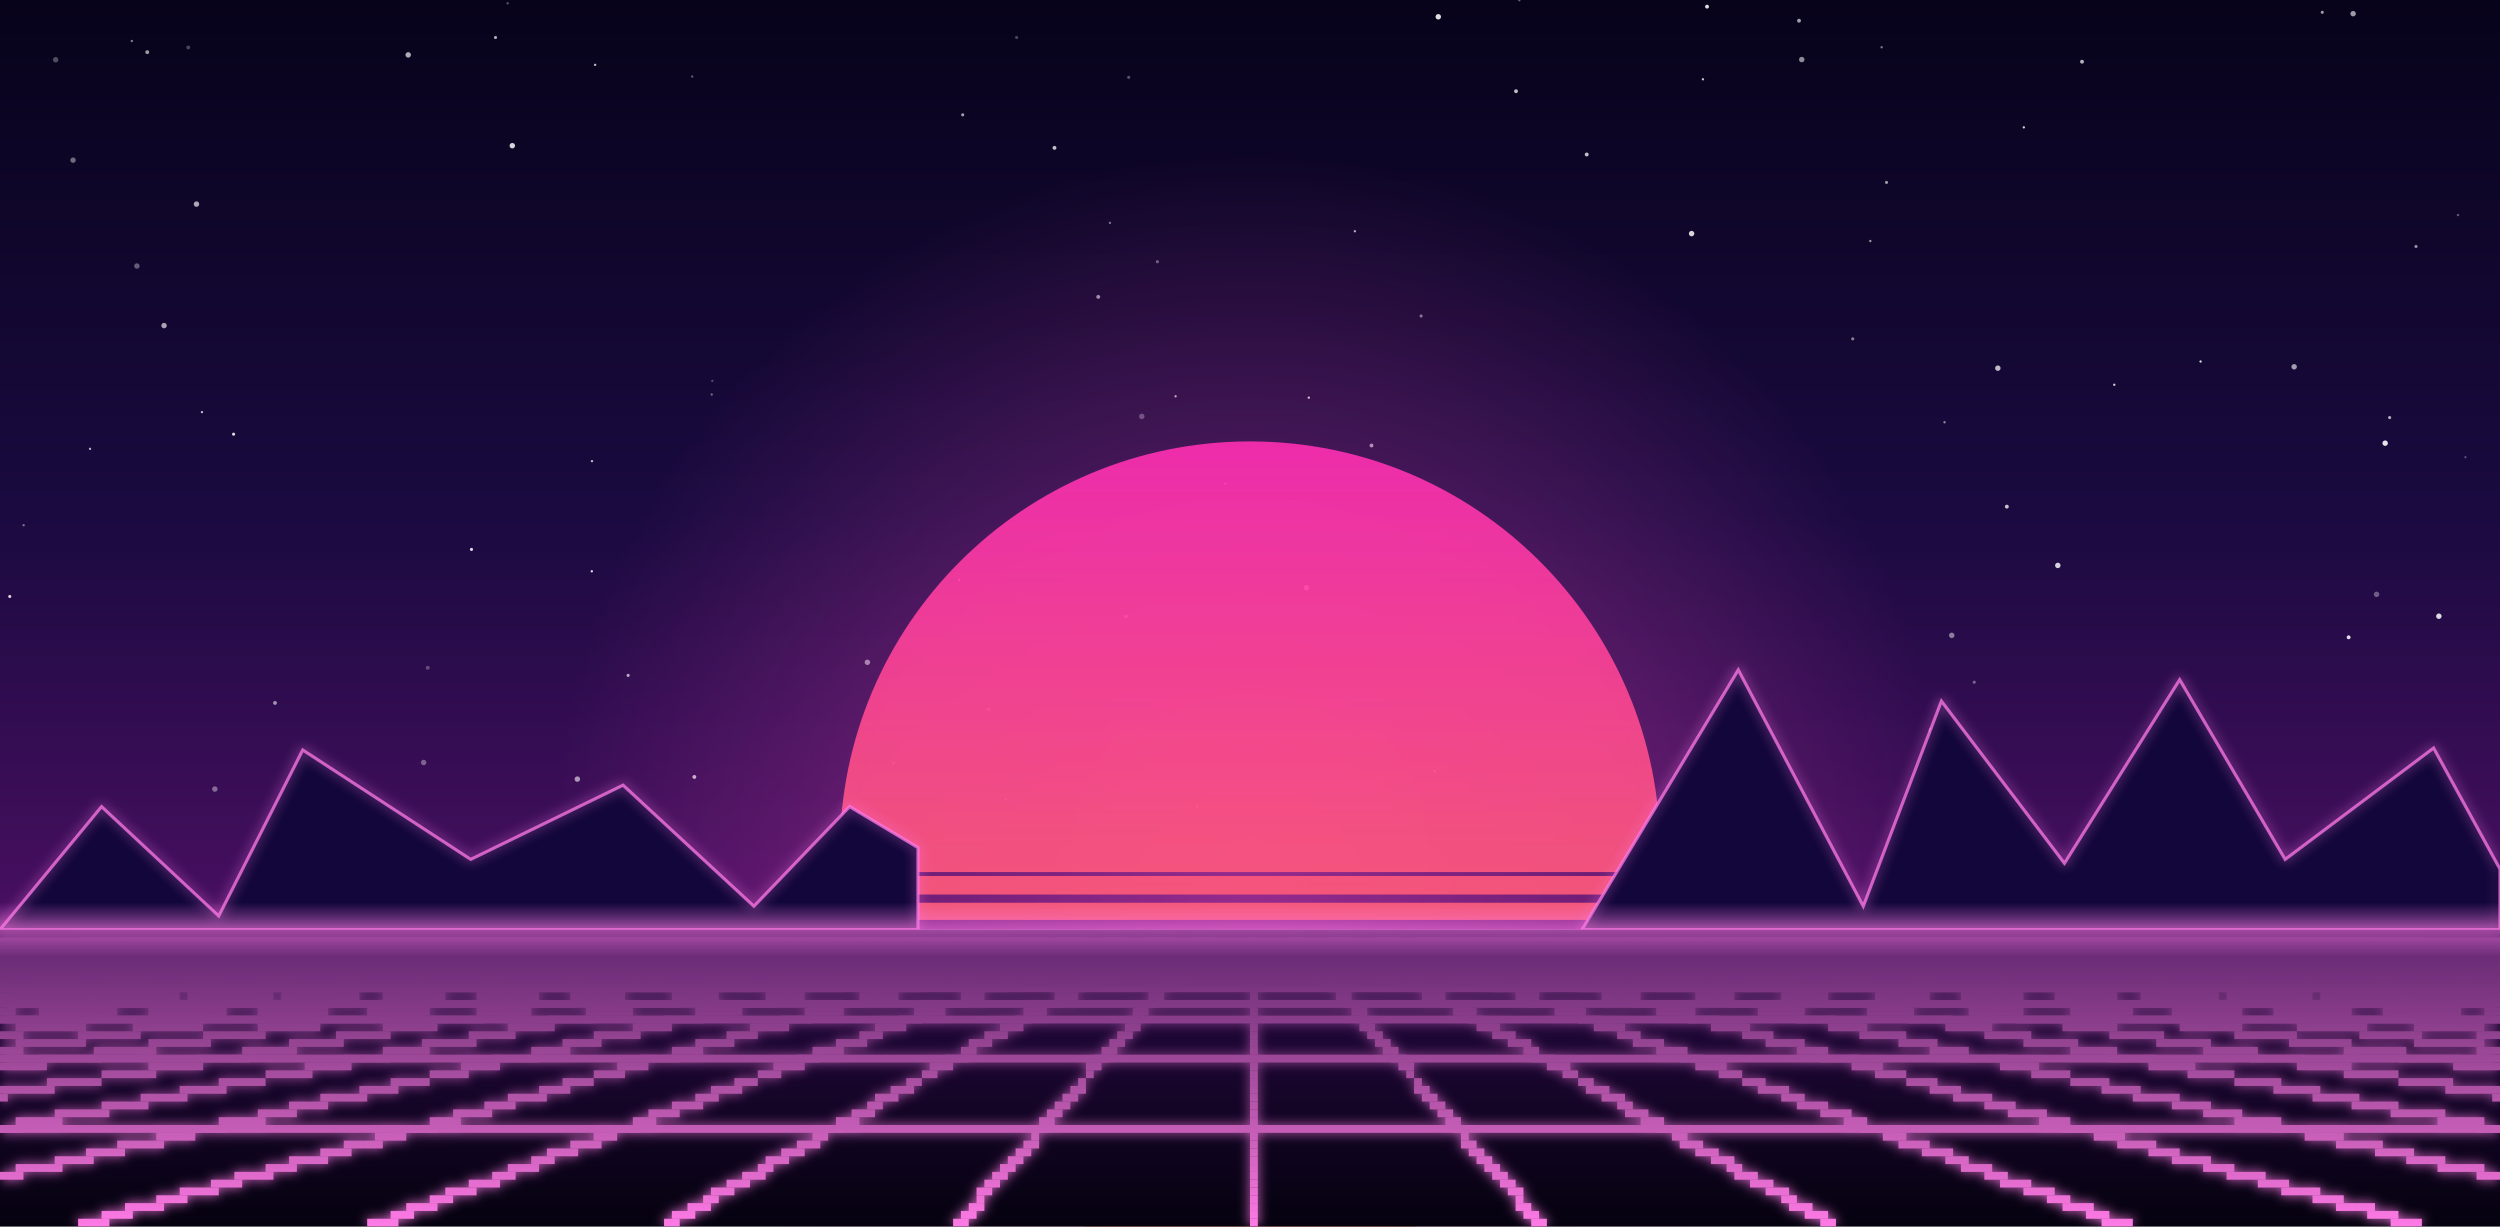
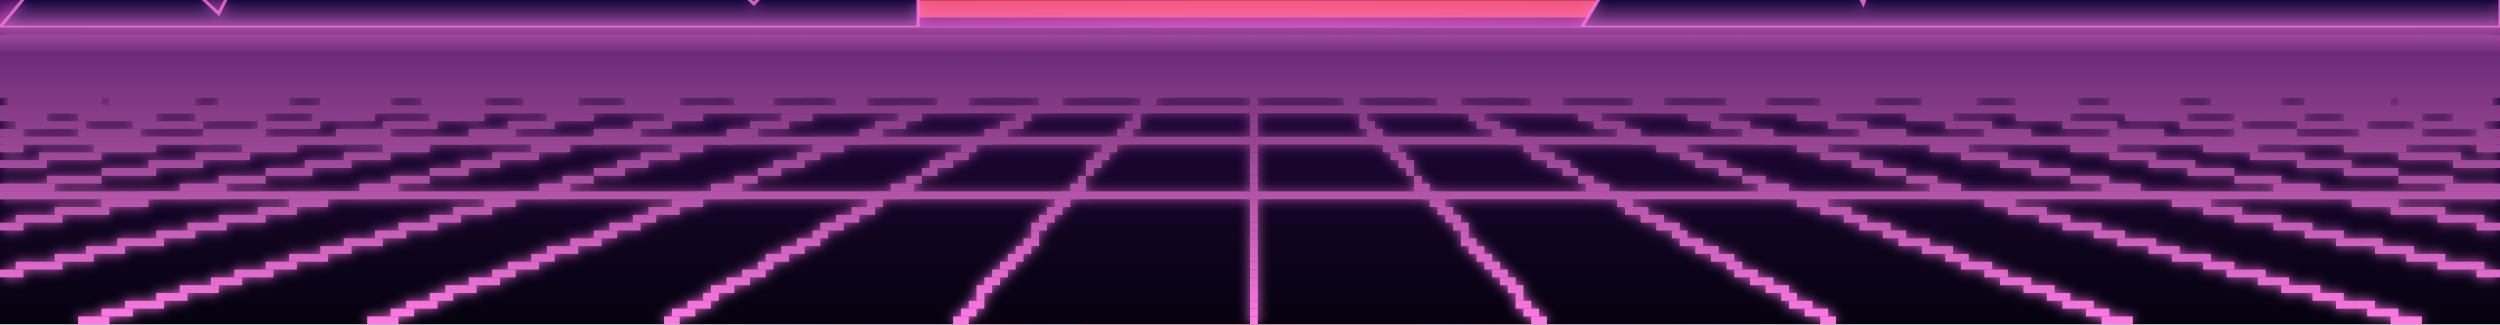
- <svg xmlns="http://www.w3.org/2000/svg" width="1280" height="628" viewBox="0 0 1280 628">
+ <svg xmlns="http://www.w3.org/2000/svg" width="1280" height="166" viewBox="0 462 1280 166">
  <defs>
    <linearGradient id="sky" x1="0" y1="0" x2="0" y2="1">
      <stop offset="0" stop-color="#07031a" />
      <stop offset="0.55" stop-color="#1a0a40" />
      <stop offset="1" stop-color="#4a0f62" />
    </linearGradient>
    <linearGradient id="sun" x1="0" y1="0" x2="0" y2="1">
      <stop offset="0" stop-color="#ff2fb4" />
      <stop offset="0.55" stop-color="#ff5a7a" />
      <stop offset="1" stop-color="#ffa040" />
    </linearGradient>
    <radialGradient id="bloom">
      <stop offset="0" stop-color="#ff4fc8" stop-opacity="0.45" />
      <stop offset="1" stop-color="#ff4fc8" stop-opacity="0" />
    </radialGradient>
    <linearGradient id="floor" x1="0" y1="0" x2="0" y2="1">
      <stop offset="0" stop-color="#2a0848" />
      <stop offset="1" stop-color="#05020f" />
    </linearGradient>
    <linearGradient id="fog" x1="0" y1="0" x2="0" y2="1">
      <stop offset="0" stop-color="#ff7ae6" stop-opacity="0" />
      <stop offset="0.5" stop-color="#ff7ae6" stop-opacity="0.55" />
      <stop offset="1" stop-color="#ff7ae6" stop-opacity="0" />
    </linearGradient>
    <linearGradient id="gridfade" x1="0" y1="0" x2="0" y2="1">
      <stop offset="0" stop-color="#fff" stop-opacity="0.25" />
      <stop offset="1" stop-color="#fff" stop-opacity="1" />
    </linearGradient>
    <mask id="gridmask">
      <rect x="0" y="476" width="1280" height="152" fill="url(#gridfade)" />
    </mask>
    <filter id="glow" x="-20%" y="-20%" width="140%" height="140%">
      <feGaussianBlur stdDeviation="3" result="b" />
      <feMerge>
        <feMergeNode in="b" />
        <feMergeNode in="SourceGraphic" />
      </feMerge>
    </filter>
    <filter id="soft">
      <feGaussianBlur stdDeviation="6" />
    </filter>
  </defs>
  <rect width="1280" height="476" fill="url(#sky)" />
  <circle cx="592.6" cy="134.0" r="0.8" fill="#fff" opacity="0.37" />
  <circle cx="866.1" cy="119.6" r="1.4" fill="#fff" opacity="0.83" />
  <circle cx="103.4" cy="211.0" r="0.6" fill="#fff" opacity="0.72" />
  <circle cx="216.9" cy="390.4" r="1.4" fill="#fff" opacity="0.35" />
  <circle cx="304.7" cy="33.2" r="0.6" fill="#fff" opacity="0.75" />
  <circle cx="491.1" cy="297.0" r="0.6" fill="#fff" opacity="0.85" />
  <circle cx="262.3" cy="74.6" r="1.4" fill="#fff" opacity="0.83" />
  <circle cx="988.9" cy="373.9" r="1.4" fill="#fff" opacity="0.43" />
  <circle cx="1036.2" cy="65.2" r="0.6" fill="#fff" opacity="0.82" />
  <circle cx="70.1" cy="136.2" r="1.4" fill="#fff" opacity="0.34" />
  <circle cx="303.0" cy="292.5" r="0.6" fill="#fff" opacity="0.88" />
  <circle cx="5.0" cy="305.4" r="0.8" fill="#fff" opacity="0.83" />
  <circle cx="259.9" cy="1.7" r="0.6" fill="#fff" opacity="0.34" />
  <circle cx="1174.6" cy="187.8" r="1.4" fill="#fff" opacity="0.60" />
  <circle cx="253.7" cy="19.2" r="0.8" fill="#fff" opacity="0.67" />
  <circle cx="119.6" cy="222.3" r="0.8" fill="#fff" opacity="0.86" />
  <circle cx="921.1" cy="10.6" r="1.0" fill="#fff" opacity="0.61" />
  <circle cx="776.2" cy="46.7" r="1.0" fill="#fff" opacity="0.73" />
  <circle cx="736.4" cy="8.6" r="1.4" fill="#fff" opacity="0.87" />
  <circle cx="303.1" cy="236.1" r="0.6" fill="#fff" opacity="0.73" />
  <circle cx="1082.5" cy="197.0" r="0.6" fill="#fff" opacity="0.81" />
  <circle cx="140.8" cy="359.9" r="1.0" fill="#fff" opacity="0.54" />
  <circle cx="514.8" cy="409.3" r="0.6" fill="#fff" opacity="0.50" />
  <circle cx="777.9" cy="0.1" r="0.6" fill="#fff" opacity="0.39" />
  <circle cx="568.3" cy="114.1" r="0.6" fill="#fff" opacity="0.45" />
  <circle cx="364.7" cy="195.0" r="0.6" fill="#fff" opacity="0.27" />
  <circle cx="999.3" cy="325.3" r="1.4" fill="#fff" opacity="0.47" />
  <circle cx="995.6" cy="216.2" r="0.6" fill="#fff" opacity="0.53" />
  <circle cx="295.6" cy="398.9" r="1.4" fill="#fff" opacity="0.58" />
  <circle cx="1223.5" cy="213.8" r="0.8" fill="#fff" opacity="0.68" />
  <circle cx="219.0" cy="341.9" r="1.0" fill="#fff" opacity="0.27" />
  <circle cx="1202.5" cy="326.3" r="1.0" fill="#fff" opacity="0.87" />
  <circle cx="1262.3" cy="234.1" r="0.6" fill="#fff" opacity="0.28" />
  <circle cx="576.6" cy="315.6" r="1.0" fill="#fff" opacity="0.65" />
  <circle cx="1237.0" cy="126.2" r="0.8" fill="#fff" opacity="0.56" />
  <circle cx="355.5" cy="397.8" r="1.0" fill="#fff" opacity="0.70" />
  <circle cx="84.0" cy="166.7" r="1.4" fill="#fff" opacity="0.63" />
  <circle cx="1027.5" cy="259.4" r="1.0" fill="#fff" opacity="0.75" />
  <circle cx="1126.7" cy="185.1" r="0.6" fill="#fff" opacity="0.85" />
  <circle cx="354.4" cy="39.2" r="0.6" fill="#fff" opacity="0.36" />
  <circle cx="1010.8" cy="349.3" r="0.8" fill="#fff" opacity="0.36" />
  <circle cx="584.6" cy="213.2" r="1.4" fill="#fff" opacity="0.30" />
  <circle cx="702.2" cy="228.1" r="1.0" fill="#fff" opacity="0.60" />
  <circle cx="1204.8" cy="7.0" r="1.4" fill="#fff" opacity="0.60" />
  <circle cx="670.1" cy="203.6" r="0.6" fill="#fff" opacity="0.82" />
  <circle cx="734.6" cy="394.8" r="0.6" fill="#fff" opacity="0.72" />
  <circle cx="922.5" cy="30.5" r="1.4" fill="#fff" opacity="0.54" />
  <circle cx="627.5" cy="247.6" r="0.6" fill="#fff" opacity="0.69" />
  <circle cx="37.4" cy="82.0" r="1.4" fill="#fff" opacity="0.40" />
  <circle cx="1053.6" cy="289.5" r="1.4" fill="#fff" opacity="0.82" />
  <circle cx="46.1" cy="229.8" r="0.6" fill="#fff" opacity="0.69" />
  <circle cx="520.5" cy="19.2" r="0.8" fill="#fff" opacity="0.27" />
  <circle cx="963.4" cy="24.2" r="0.6" fill="#fff" opacity="0.48" />
  <circle cx="601.9" cy="202.9" r="0.6" fill="#fff" opacity="0.71" />
  <circle cx="96.4" cy="24.3" r="1.0" fill="#fff" opacity="0.26" />
  <circle cx="1221.2" cy="226.9" r="1.4" fill="#fff" opacity="0.89" />
  <circle cx="1066.0" cy="31.6" r="1.0" fill="#fff" opacity="0.69" />
  <circle cx="577.9" cy="39.6" r="0.8" fill="#fff" opacity="0.32" />
  <circle cx="67.5" cy="21.0" r="0.6" fill="#fff" opacity="0.49" />
  <circle cx="948.6" cy="173.5" r="0.8" fill="#fff" opacity="0.49" />
  <circle cx="812.4" cy="79.1" r="1.0" fill="#fff" opacity="0.75" />
  <circle cx="874.0" cy="3.4" r="1.0" fill="#fff" opacity="0.86" />
  <circle cx="28.5" cy="30.6" r="1.4" fill="#fff" opacity="0.29" />
  <circle cx="321.6" cy="345.8" r="0.8" fill="#fff" opacity="0.67" />
  <circle cx="871.9" cy="40.6" r="0.6" fill="#fff" opacity="0.77" />
  <circle cx="1248.7" cy="315.5" r="1.4" fill="#fff" opacity="0.85" />
  <circle cx="1122.0" cy="378.0" r="0.6" fill="#fff" opacity="0.27" />
  <circle cx="562.3" cy="152.0" r="1.0" fill="#fff" opacity="0.57" />
  <circle cx="444.1" cy="339.1" r="1.4" fill="#fff" opacity="0.53" />
  <circle cx="100.6" cy="104.5" r="1.4" fill="#fff" opacity="0.65" />
  <circle cx="727.6" cy="161.8" r="0.8" fill="#fff" opacity="0.46" />
  <circle cx="75.4" cy="26.7" r="1.0" fill="#fff" opacity="0.60" />
  <circle cx="241.4" cy="281.3" r="0.8" fill="#fff" opacity="0.86" />
  <circle cx="110.0" cy="404.0" r="1.4" fill="#fff" opacity="0.39" />
  <circle cx="693.7" cy="118.4" r="0.6" fill="#fff" opacity="0.69" />
  <circle cx="539.9" cy="75.7" r="1.0" fill="#fff" opacity="0.75" />
  <circle cx="1022.9" cy="188.5" r="1.4" fill="#fff" opacity="0.72" />
  <circle cx="364.4" cy="202.0" r="0.6" fill="#fff" opacity="0.40" />
  <circle cx="1258.5" cy="110.1" r="0.6" fill="#fff" opacity="0.35" />
  <circle cx="209.0" cy="28.1" r="1.4" fill="#fff" opacity="0.67" />
  <circle cx="506.2" cy="363.1" r="0.8" fill="#fff" opacity="0.58" />
  <circle cx="457.5" cy="390.8" r="0.8" fill="#fff" opacity="0.46" />
  <circle cx="492.9" cy="58.8" r="0.8" fill="#fff" opacity="0.62" />
  <circle cx="12.1" cy="268.9" r="0.6" fill="#fff" opacity="0.43" />
  <circle cx="668.9" cy="300.9" r="1.4" fill="#fff" opacity="0.84" />
  <circle cx="965.9" cy="93.4" r="0.8" fill="#fff" opacity="0.59" />
  <circle cx="612.9" cy="413.1" r="0.8" fill="#fff" opacity="0.47" />
  <circle cx="957.6" cy="123.4" r="0.6" fill="#fff" opacity="0.60" />
  <circle cx="1189.0" cy="6.3" r="0.8" fill="#fff" opacity="0.60" />
  <circle cx="1216.8" cy="304.3" r="1.4" fill="#fff" opacity="0.34" />
  <mask id="suncut640">
    <rect width="1280" height="628" fill="#fff" />
    <rect x="428" y="446.5" width="424" height="2.0" fill="#000" />
    <rect x="428" y="458.0" width="424" height="4.2" fill="#000" />
    <rect x="428" y="471.0" width="424" height="6.4" fill="#000" />
    <rect x="428" y="485.5" width="424" height="8.6" fill="#000" />
    <rect x="428" y="501.5" width="424" height="10.8" fill="#000" />
    <rect x="428" y="519.0" width="424" height="13.0" fill="#000" />
    <rect x="428" y="538.0" width="424" height="15.2" fill="#000" />
    <rect x="428" y="558.5" width="424" height="17.4" fill="#000" />
    <rect x="428" y="580.5" width="424" height="19.6" fill="#000" />
    <rect x="428" y="604.0" width="424" height="21.8" fill="#000" />
    <rect x="428" y="629.0" width="424" height="24.0" fill="#000" />
  </mask>
  <circle cx="640" cy="436" r="357" fill="url(#bloom)" />
  <circle cx="640" cy="436" r="210" fill="url(#sun)" mask="url(#suncut640)" opacity="0.9" />
  <path d="M0,476 L52,413 L112,469 L155,384 L241,440 L319,402 L386,464 L435,413 L470,434 L470,476 Z" fill="#12063a" />
  <path d="M0,476 L52,413 L112,469 L155,384 L241,440 L319,402 L386,464 L435,413 L470,434 L470,476 Z" fill="none" stroke="#ff7ae6" stroke-width="1.6" stroke-opacity="0.75" filter="url(#glow)" />
  <path d="M810,476 L890,343 L954,464 L994,359 L1057,442 L1116,348 L1170,440 L1246,383 L1280,445 L1280,476 Z" fill="#12063a" />
  <path d="M810,476 L890,343 L954,464 L994,359 L1057,442 L1116,348 L1170,440 L1246,383 L1280,445 L1280,476 Z" fill="none" stroke="#ff7ae6" stroke-width="1.6" stroke-opacity="0.75" filter="url(#glow)" />
  <rect x="0" y="476" width="1280" height="152" fill="url(#floor)" />
  <g mask="url(#gridmask)" fill="#ff7ae6" filter="url(#glow)">
    <rect x="40" y="480" width="88" height="4" />
    <rect x="-44" y="484" width="88" height="4" />
    <rect x="64" y="480" width="84" height="4" />
    <rect x="-16" y="484" width="84" height="4" />
    <rect x="88" y="480" width="80" height="4" />
    <rect x="12" y="484" width="80" height="4" />
    <rect x="-64" y="488" width="80" height="4" />
    <rect x="116" y="480" width="76" height="4" />
    <rect x="40" y="484" width="80" height="4" />
    <rect x="-32" y="488" width="76" height="4" />
    <rect x="140" y="480" width="72" height="4" />
    <rect x="68" y="484" width="76" height="4" />
    <rect x="0" y="488" width="72" height="4" />
    <rect x="-68" y="492" width="72" height="4" />
    <rect x="164" y="480" width="68" height="4" />
    <rect x="100" y="484" width="68" height="4" />
    <rect x="32" y="488" width="68" height="4" />
    <rect x="-32" y="492" width="68" height="4" />
    <rect x="188" y="480" width="68" height="4" />
    <rect x="128" y="484" width="64" height="4" />
    <rect x="64" y="488" width="68" height="4" />
    <rect x="0" y="492" width="68" height="4" />
    <rect x="-60" y="496" width="64" height="4" />
    <rect x="212" y="480" width="64" height="4" />
    <rect x="156" y="484" width="60" height="4" />
    <rect x="96" y="488" width="64" height="4" />
    <rect x="36" y="492" width="64" height="4" />
    <rect x="-24" y="496" width="64" height="4" />
    <rect x="240" y="480" width="60" height="4" />
    <rect x="184" y="484" width="60" height="4" />
    <rect x="128" y="488" width="60" height="4" />
    <rect x="72" y="492" width="60" height="4" />
    <rect x="16" y="496" width="60" height="4" />
    <rect x="-40" y="500" width="60" height="4" />
    <rect x="264" y="480" width="56" height="4" />
    <rect x="212" y="484" width="56" height="4" />
    <rect x="160" y="488" width="56" height="4" />
    <rect x="108" y="492" width="56" height="4" />
    <rect x="56" y="496" width="56" height="4" />
    <rect x="4" y="500" width="56" height="4" />
    <rect x="-48" y="504" width="56" height="4" />
    <rect x="288" y="480" width="52" height="4" />
    <rect x="240" y="484" width="52" height="4" />
    <rect x="192" y="488" width="52" height="4" />
    <rect x="144" y="492" width="52" height="4" />
    <rect x="96" y="496" width="52" height="4" />
    <rect x="44" y="500" width="56" height="4" />
    <rect x="-4" y="504" width="52" height="4" />
    <rect x="-52" y="508" width="52" height="4" />
    <rect x="312" y="480" width="52" height="4" />
    <rect x="268" y="484" width="48" height="4" />
    <rect x="224" y="488" width="48" height="4" />
    <rect x="180" y="492" width="48" height="4" />
    <rect x="132" y="496" width="52" height="4" />
    <rect x="88" y="500" width="48" height="4" />
    <rect x="44" y="504" width="48" height="4" />
    <rect x="-4" y="508" width="52" height="4" />
    <rect x="-48" y="512" width="48" height="4" />
    <rect x="340" y="480" width="44" height="4" />
    <rect x="296" y="484" width="48" height="4" />
    <rect x="256" y="488" width="44" height="4" />
    <rect x="212" y="492" width="48" height="4" />
    <rect x="172" y="496" width="44" height="4" />
    <rect x="132" y="500" width="44" height="4" />
    <rect x="88" y="504" width="48" height="4" />
    <rect x="48" y="508" width="44" height="4" />
    <rect x="4" y="512" width="48" height="4" />
    <rect x="-36" y="516" width="44" height="4" />
    <rect x="364" y="480" width="40" height="4" />
    <rect x="324" y="484" width="44" height="4" />
    <rect x="288" y="488" width="40" height="4" />
    <rect x="248" y="492" width="44" height="4" />
    <rect x="212" y="496" width="40" height="4" />
    <rect x="172" y="500" width="44" height="4" />
    <rect x="136" y="504" width="40" height="4" />
    <rect x="96" y="508" width="44" height="4" />
    <rect x="56" y="512" width="44" height="4" />
    <rect x="20" y="516" width="40" height="4" />
    <rect x="-20" y="520" width="44" height="4" />
    <rect x="388" y="480" width="40" height="4" />
    <rect x="352" y="484" width="40" height="4" />
    <rect x="320" y="488" width="36" height="4" />
    <rect x="284" y="492" width="40" height="4" />
    <rect x="248" y="496" width="40" height="4" />
    <rect x="216" y="500" width="36" height="4" />
    <rect x="180" y="504" width="40" height="4" />
    <rect x="144" y="508" width="40" height="4" />
    <rect x="112" y="512" width="36" height="4" />
    <rect x="76" y="516" width="40" height="4" />
    <rect x="40" y="520" width="40" height="4" />
    <rect x="8" y="524" width="36" height="4" />
    <rect x="-28" y="528" width="40" height="4" />
    <rect x="412" y="480" width="36" height="4" />
    <rect x="384" y="484" width="32" height="4" />
    <rect x="352" y="488" width="36" height="4" />
    <rect x="320" y="492" width="36" height="4" />
    <rect x="288" y="496" width="36" height="4" />
    <rect x="256" y="500" width="36" height="4" />
    <rect x="224" y="504" width="36" height="4" />
    <rect x="196" y="508" width="32" height="4" />
    <rect x="164" y="512" width="36" height="4" />
    <rect x="132" y="516" width="36" height="4" />
    <rect x="100" y="520" width="36" height="4" />
    <rect x="68" y="524" width="36" height="4" />
    <rect x="40" y="528" width="32" height="4" />
    <rect x="8" y="532" width="36" height="4" />
    <rect x="-24" y="536" width="36" height="4" />
    <rect x="440" y="480" width="32" height="4" />
    <rect x="412" y="484" width="32" height="4" />
    <rect x="384" y="488" width="32" height="4" />
    <rect x="356" y="492" width="32" height="4" />
    <rect x="328" y="496" width="32" height="4" />
    <rect x="300" y="500" width="32" height="4" />
    <rect x="272" y="504" width="32" height="4" />
    <rect x="244" y="508" width="32" height="4" />
    <rect x="216" y="512" width="32" height="4" />
    <rect x="188" y="516" width="32" height="4" />
    <rect x="160" y="520" width="32" height="4" />
    <rect x="132" y="524" width="32" height="4" />
    <rect x="104" y="528" width="32" height="4" />
    <rect x="76" y="532" width="32" height="4" />
    <rect x="48" y="536" width="32" height="4" />
    <rect x="20" y="540" width="32" height="4" />
    <rect x="-8" y="544" width="32" height="4" />
    <rect x="464" y="480" width="28" height="4" />
    <rect x="440" y="484" width="28" height="4" />
    <rect x="416" y="488" width="28" height="4" />
    <rect x="392" y="492" width="28" height="4" />
    <rect x="368" y="496" width="28" height="4" />
    <rect x="340" y="500" width="32" height="4" />
    <rect x="316" y="504" width="28" height="4" />
    <rect x="292" y="508" width="28" height="4" />
    <rect x="268" y="512" width="28" height="4" />
    <rect x="244" y="516" width="28" height="4" />
    <rect x="220" y="520" width="28" height="4" />
    <rect x="196" y="524" width="28" height="4" />
    <rect x="172" y="528" width="28" height="4" />
    <rect x="148" y="532" width="28" height="4" />
    <rect x="124" y="536" width="28" height="4" />
    <rect x="100" y="540" width="28" height="4" />
    <rect x="76" y="544" width="28" height="4" />
    <rect x="52" y="548" width="28" height="4" />
    <rect x="24" y="552" width="28" height="4" />
    <rect x="0" y="556" width="28" height="4" />
    <rect x="-24" y="560" width="28" height="4" />
    <rect x="488" y="480" width="24" height="4" />
    <rect x="468" y="484" width="24" height="4" />
    <rect x="448" y="488" width="24" height="4" />
    <rect x="424" y="492" width="28" height="4" />
    <rect x="404" y="496" width="24" height="4" />
    <rect x="384" y="500" width="24" height="4" />
    <rect x="364" y="504" width="24" height="4" />
    <rect x="344" y="508" width="24" height="4" />
    <rect x="320" y="512" width="28" height="4" />
    <rect x="300" y="516" width="24" height="4" />
    <rect x="280" y="520" width="24" height="4" />
    <rect x="260" y="524" width="24" height="4" />
    <rect x="240" y="528" width="24" height="4" />
    <rect x="216" y="532" width="28" height="4" />
    <rect x="196" y="536" width="24" height="4" />
    <rect x="176" y="540" width="24" height="4" />
    <rect x="156" y="544" width="24" height="4" />
    <rect x="136" y="548" width="24" height="4" />
    <rect x="112" y="552" width="24" height="4" />
    <rect x="92" y="556" width="24" height="4" />
    <rect x="72" y="560" width="24" height="4" />
    <rect x="52" y="564" width="24" height="4" />
    <rect x="28" y="568" width="28" height="4" />
    <rect x="8" y="572" width="24" height="4" />
    <rect x="-12" y="576" width="24" height="4" />
    <rect x="512" y="480" width="24" height="4" />
    <rect x="496" y="484" width="20" height="4" />
    <rect x="480" y="488" width="20" height="4" />
    <rect x="460" y="492" width="24" height="4" />
    <rect x="444" y="496" width="20" height="4" />
    <rect x="428" y="500" width="20" height="4" />
    <rect x="408" y="504" width="24" height="4" />
    <rect x="392" y="508" width="20" height="4" />
    <rect x="376" y="512" width="20" height="4" />
    <rect x="356" y="516" width="24" height="4" />
    <rect x="340" y="520" width="20" height="4" />
    <rect x="324" y="524" width="20" height="4" />
    <rect x="304" y="528" width="24" height="4" />
    <rect x="288" y="532" width="20" height="4" />
    <rect x="272" y="536" width="20" height="4" />
    <rect x="252" y="540" width="24" height="4" />
    <rect x="236" y="544" width="20" height="4" />
    <rect x="220" y="548" width="20" height="4" />
    <rect x="200" y="552" width="20" height="4" />
    <rect x="184" y="556" width="20" height="4" />
    <rect x="164" y="560" width="24" height="4" />
    <rect x="148" y="564" width="20" height="4" />
    <rect x="132" y="568" width="20" height="4" />
    <rect x="112" y="572" width="24" height="4" />
    <rect x="96" y="576" width="20" height="4" />
    <rect x="80" y="580" width="20" height="4" />
    <rect x="60" y="584" width="24" height="4" />
    <rect x="44" y="588" width="20" height="4" />
    <rect x="28" y="592" width="20" height="4" />
    <rect x="8" y="596" width="24" height="4" />
    <rect x="-8" y="600" width="20" height="4" />
    <rect x="540" y="480" width="16" height="4" />
    <rect x="524" y="484" width="20" height="4" />
    <rect x="512" y="488" width="16" height="4" />
    <rect x="496" y="492" width="20" height="4" />
    <rect x="484" y="496" width="16" height="4" />
    <rect x="468" y="500" width="20" height="4" />
    <rect x="456" y="504" width="16" height="4" />
    <rect x="440" y="508" width="20" height="4" />
    <rect x="428" y="512" width="16" height="4" />
    <rect x="412" y="516" width="20" height="4" />
    <rect x="400" y="520" width="16" height="4" />
    <rect x="384" y="524" width="20" height="4" />
    <rect x="372" y="528" width="16" height="4" />
    <rect x="356" y="532" width="20" height="4" />
    <rect x="344" y="536" width="16" height="4" />
    <rect x="328" y="540" width="20" height="4" />
    <rect x="316" y="544" width="16" height="4" />
    <rect x="304" y="548" width="16" height="4" />
    <rect x="288" y="552" width="16" height="4" />
    <rect x="276" y="556" width="16" height="4" />
    <rect x="260" y="560" width="20" height="4" />
    <rect x="248" y="564" width="16" height="4" />
    <rect x="232" y="568" width="20" height="4" />
    <rect x="220" y="572" width="16" height="4" />
    <rect x="204" y="576" width="20" height="4" />
    <rect x="192" y="580" width="16" height="4" />
    <rect x="176" y="584" width="20" height="4" />
    <rect x="164" y="588" width="16" height="4" />
    <rect x="148" y="592" width="20" height="4" />
    <rect x="136" y="596" width="16" height="4" />
    <rect x="120" y="600" width="20" height="4" />
    <rect x="108" y="604" width="16" height="4" />
    <rect x="92" y="608" width="20" height="4" />
    <rect x="80" y="612" width="16" height="4" />
    <rect x="64" y="616" width="20" height="4" />
    <rect x="52" y="620" width="16" height="4" />
    <rect x="40" y="624" width="16" height="4" />
    <rect x="564" y="480" width="12" height="4" />
    <rect x="552" y="484" width="16" height="4" />
    <rect x="544" y="488" width="12" height="4" />
    <rect x="532" y="492" width="16" height="4" />
    <rect x="520" y="496" width="16" height="4" />
    <rect x="512" y="500" width="12" height="4" />
    <rect x="500" y="504" width="16" height="4" />
    <rect x="492" y="508" width="12" height="4" />
    <rect x="480" y="512" width="16" height="4" />
    <rect x="468" y="516" width="16" height="4" />
    <rect x="460" y="520" width="12" height="4" />
    <rect x="448" y="524" width="16" height="4" />
    <rect x="440" y="528" width="12" height="4" />
    <rect x="428" y="532" width="16" height="4" />
    <rect x="416" y="536" width="16" height="4" />
    <rect x="408" y="540" width="12" height="4" />
    <rect x="396" y="544" width="16" height="4" />
    <rect x="388" y="548" width="12" height="4" />
    <rect x="376" y="552" width="12" height="4" />
    <rect x="364" y="556" width="16" height="4" />
    <rect x="356" y="560" width="12" height="4" />
    <rect x="344" y="564" width="16" height="4" />
    <rect x="332" y="568" width="16" height="4" />
    <rect x="324" y="572" width="12" height="4" />
    <rect x="312" y="576" width="16" height="4" />
    <rect x="304" y="580" width="12" height="4" />
    <rect x="292" y="584" width="16" height="4" />
    <rect x="280" y="588" width="16" height="4" />
    <rect x="272" y="592" width="12" height="4" />
    <rect x="260" y="596" width="16" height="4" />
    <rect x="252" y="600" width="12" height="4" />
    <rect x="240" y="604" width="16" height="4" />
    <rect x="228" y="608" width="16" height="4" />
    <rect x="220" y="612" width="12" height="4" />
    <rect x="208" y="616" width="16" height="4" />
    <rect x="200" y="620" width="12" height="4" />
    <rect x="188" y="624" width="16" height="4" />
    <rect x="588" y="480" width="12" height="4" />
    <rect x="580" y="484" width="12" height="4" />
    <rect x="576" y="488" width="8" height="4" />
    <rect x="568" y="492" width="12" height="4" />
    <rect x="560" y="496" width="12" height="4" />
    <rect x="552" y="500" width="12" height="4" />
    <rect x="548" y="504" width="8" height="4" />
    <rect x="540" y="508" width="12" height="4" />
    <rect x="532" y="512" width="12" height="4" />
    <rect x="524" y="516" width="12" height="4" />
    <rect x="520" y="520" width="8" height="4" />
    <rect x="512" y="524" width="12" height="4" />
    <rect x="504" y="528" width="12" height="4" />
    <rect x="496" y="532" width="12" height="4" />
    <rect x="492" y="536" width="8" height="4" />
    <rect x="484" y="540" width="12" height="4" />
    <rect x="476" y="544" width="12" height="4" />
    <rect x="472" y="548" width="8" height="4" />
    <rect x="464" y="552" width="8" height="4" />
    <rect x="456" y="556" width="12" height="4" />
    <rect x="448" y="560" width="12" height="4" />
    <rect x="444" y="564" width="8" height="4" />
    <rect x="436" y="568" width="12" height="4" />
    <rect x="428" y="572" width="12" height="4" />
    <rect x="420" y="576" width="12" height="4" />
    <rect x="416" y="580" width="8" height="4" />
    <rect x="408" y="584" width="12" height="4" />
    <rect x="400" y="588" width="12" height="4" />
    <rect x="392" y="592" width="12" height="4" />
    <rect x="388" y="596" width="8" height="4" />
    <rect x="380" y="600" width="12" height="4" />
    <rect x="372" y="604" width="12" height="4" />
    <rect x="364" y="608" width="12" height="4" />
    <rect x="360" y="612" width="8" height="4" />
    <rect x="352" y="616" width="12" height="4" />
    <rect x="344" y="620" width="12" height="4" />
    <rect x="340" y="624" width="8" height="4" />
    <rect x="612" y="480" width="8" height="4" />
    <rect x="608" y="484" width="8" height="4" />
    <rect x="608" y="488" width="4" height="4" />
    <rect x="604" y="492" width="8" height="4" />
    <rect x="600" y="496" width="8" height="4" />
    <rect x="596" y="500" width="8" height="4" />
    <rect x="592" y="504" width="8" height="4" />
    <rect x="588" y="508" width="8" height="4" />
    <rect x="584" y="512" width="8" height="4" />
    <rect x="580" y="516" width="8" height="4" />
    <rect x="580" y="520" width="4" height="4" />
    <rect x="576" y="524" width="8" height="4" />
    <rect x="572" y="528" width="8" height="4" />
    <rect x="568" y="532" width="8" height="4" />
    <rect x="564" y="536" width="8" height="4" />
    <rect x="560" y="540" width="8" height="4" />
    <rect x="556" y="544" width="8" height="4" />
    <rect x="556" y="548" width="4" height="4" />
    <rect x="552" y="552" width="4" height="4" />
    <rect x="548" y="556" width="8" height="4" />
    <rect x="544" y="560" width="8" height="4" />
    <rect x="540" y="564" width="8" height="4" />
    <rect x="536" y="568" width="8" height="4" />
    <rect x="532" y="572" width="8" height="4" />
    <rect x="528" y="576" width="8" height="4" />
    <rect x="528" y="580" width="4" height="4" />
    <rect x="524" y="584" width="8" height="4" />
    <rect x="520" y="588" width="8" height="4" />
    <rect x="516" y="592" width="8" height="4" />
    <rect x="512" y="596" width="8" height="4" />
    <rect x="508" y="600" width="8" height="4" />
    <rect x="504" y="604" width="8" height="4" />
    <rect x="500" y="608" width="8" height="4" />
    <rect x="500" y="612" width="4" height="4" />
    <rect x="496" y="616" width="8" height="4" />
    <rect x="492" y="620" width="8" height="4" />
    <rect x="488" y="624" width="8" height="4" />
    <rect x="640" y="480" width="4" height="4" />
    <rect x="640" y="484" width="4" height="4" />
    <rect x="640" y="488" width="4" height="4" />
    <rect x="640" y="492" width="4" height="4" />
    <rect x="640" y="496" width="4" height="4" />
    <rect x="640" y="500" width="4" height="4" />
    <rect x="640" y="504" width="4" height="4" />
    <rect x="640" y="508" width="4" height="4" />
    <rect x="640" y="512" width="4" height="4" />
    <rect x="640" y="516" width="4" height="4" />
    <rect x="640" y="520" width="4" height="4" />
    <rect x="640" y="524" width="4" height="4" />
    <rect x="640" y="528" width="4" height="4" />
    <rect x="640" y="532" width="4" height="4" />
    <rect x="640" y="536" width="4" height="4" />
    <rect x="640" y="540" width="4" height="4" />
    <rect x="640" y="544" width="4" height="4" />
    <rect x="640" y="548" width="4" height="4" />
    <rect x="640" y="552" width="4" height="4" />
    <rect x="640" y="556" width="4" height="4" />
    <rect x="640" y="560" width="4" height="4" />
    <rect x="640" y="564" width="4" height="4" />
    <rect x="640" y="568" width="4" height="4" />
    <rect x="640" y="572" width="4" height="4" />
    <rect x="640" y="576" width="4" height="4" />
    <rect x="640" y="580" width="4" height="4" />
    <rect x="640" y="584" width="4" height="4" />
    <rect x="640" y="588" width="4" height="4" />
    <rect x="640" y="592" width="4" height="4" />
    <rect x="640" y="596" width="4" height="4" />
    <rect x="640" y="600" width="4" height="4" />
    <rect x="640" y="604" width="4" height="4" />
    <rect x="640" y="608" width="4" height="4" />
    <rect x="640" y="612" width="4" height="4" />
    <rect x="640" y="616" width="4" height="4" />
    <rect x="640" y="620" width="4" height="4" />
    <rect x="640" y="624" width="4" height="4" />
    <rect x="660" y="480" width="8" height="4" />
    <rect x="664" y="484" width="8" height="4" />
    <rect x="668" y="488" width="4" height="4" />
    <rect x="668" y="492" width="8" height="4" />
    <rect x="672" y="496" width="8" height="4" />
    <rect x="676" y="500" width="8" height="4" />
    <rect x="680" y="504" width="8" height="4" />
    <rect x="684" y="508" width="8" height="4" />
    <rect x="688" y="512" width="8" height="4" />
    <rect x="692" y="516" width="8" height="4" />
    <rect x="696" y="520" width="4" height="4" />
    <rect x="696" y="524" width="8" height="4" />
    <rect x="700" y="528" width="8" height="4" />
    <rect x="704" y="532" width="8" height="4" />
    <rect x="708" y="536" width="8" height="4" />
    <rect x="712" y="540" width="8" height="4" />
    <rect x="716" y="544" width="8" height="4" />
    <rect x="720" y="548" width="4" height="4" />
    <rect x="724" y="552" width="4" height="4" />
    <rect x="724" y="556" width="8" height="4" />
    <rect x="728" y="560" width="8" height="4" />
    <rect x="732" y="564" width="8" height="4" />
    <rect x="736" y="568" width="8" height="4" />
    <rect x="740" y="572" width="8" height="4" />
    <rect x="744" y="576" width="8" height="4" />
    <rect x="748" y="580" width="4" height="4" />
    <rect x="748" y="584" width="8" height="4" />
    <rect x="752" y="588" width="8" height="4" />
    <rect x="756" y="592" width="8" height="4" />
    <rect x="760" y="596" width="8" height="4" />
    <rect x="764" y="600" width="8" height="4" />
    <rect x="768" y="604" width="8" height="4" />
    <rect x="772" y="608" width="8" height="4" />
    <rect x="776" y="612" width="4" height="4" />
    <rect x="776" y="616" width="8" height="4" />
    <rect x="780" y="620" width="8" height="4" />
    <rect x="784" y="624" width="8" height="4" />
    <rect x="680" y="480" width="12" height="4" />
    <rect x="688" y="484" width="12" height="4" />
    <rect x="696" y="488" width="8" height="4" />
    <rect x="700" y="492" width="12" height="4" />
    <rect x="708" y="496" width="12" height="4" />
    <rect x="716" y="500" width="12" height="4" />
    <rect x="724" y="504" width="8" height="4" />
    <rect x="728" y="508" width="12" height="4" />
    <rect x="736" y="512" width="12" height="4" />
    <rect x="744" y="516" width="12" height="4" />
    <rect x="752" y="520" width="8" height="4" />
    <rect x="756" y="524" width="12" height="4" />
    <rect x="764" y="528" width="12" height="4" />
    <rect x="772" y="532" width="12" height="4" />
    <rect x="780" y="536" width="8" height="4" />
    <rect x="784" y="540" width="12" height="4" />
    <rect x="792" y="544" width="12" height="4" />
    <rect x="800" y="548" width="8" height="4" />
    <rect x="808" y="552" width="8" height="4" />
    <rect x="812" y="556" width="12" height="4" />
    <rect x="820" y="560" width="12" height="4" />
    <rect x="828" y="564" width="8" height="4" />
    <rect x="832" y="568" width="12" height="4" />
    <rect x="840" y="572" width="12" height="4" />
    <rect x="848" y="576" width="12" height="4" />
    <rect x="856" y="580" width="8" height="4" />
    <rect x="860" y="584" width="12" height="4" />
    <rect x="868" y="588" width="12" height="4" />
    <rect x="876" y="592" width="12" height="4" />
    <rect x="884" y="596" width="8" height="4" />
    <rect x="888" y="600" width="12" height="4" />
    <rect x="896" y="604" width="12" height="4" />
    <rect x="904" y="608" width="12" height="4" />
    <rect x="912" y="612" width="8" height="4" />
    <rect x="916" y="616" width="12" height="4" />
    <rect x="924" y="620" width="12" height="4" />
    <rect x="932" y="624" width="8" height="4" />
    <rect x="704" y="480" width="12" height="4" />
    <rect x="712" y="484" width="16" height="4" />
    <rect x="724" y="488" width="12" height="4" />
    <rect x="732" y="492" width="16" height="4" />
    <rect x="744" y="496" width="16" height="4" />
    <rect x="756" y="500" width="12" height="4" />
    <rect x="764" y="504" width="16" height="4" />
    <rect x="776" y="508" width="12" height="4" />
    <rect x="784" y="512" width="16" height="4" />
    <rect x="796" y="516" width="16" height="4" />
    <rect x="808" y="520" width="12" height="4" />
    <rect x="816" y="524" width="16" height="4" />
    <rect x="828" y="528" width="12" height="4" />
    <rect x="836" y="532" width="16" height="4" />
    <rect x="848" y="536" width="16" height="4" />
    <rect x="860" y="540" width="12" height="4" />
    <rect x="868" y="544" width="16" height="4" />
    <rect x="880" y="548" width="12" height="4" />
    <rect x="892" y="552" width="12" height="4" />
    <rect x="900" y="556" width="16" height="4" />
    <rect x="912" y="560" width="12" height="4" />
    <rect x="920" y="564" width="16" height="4" />
    <rect x="932" y="568" width="16" height="4" />
    <rect x="944" y="572" width="12" height="4" />
    <rect x="952" y="576" width="16" height="4" />
    <rect x="964" y="580" width="12" height="4" />
    <rect x="972" y="584" width="16" height="4" />
    <rect x="984" y="588" width="16" height="4" />
    <rect x="996" y="592" width="12" height="4" />
    <rect x="1004" y="596" width="16" height="4" />
    <rect x="1016" y="600" width="12" height="4" />
    <rect x="1024" y="604" width="16" height="4" />
    <rect x="1036" y="608" width="16" height="4" />
    <rect x="1048" y="612" width="12" height="4" />
    <rect x="1056" y="616" width="16" height="4" />
    <rect x="1068" y="620" width="12" height="4" />
    <rect x="1076" y="624" width="16" height="4" />
    <rect x="724" y="480" width="16" height="4" />
    <rect x="736" y="484" width="20" height="4" />
    <rect x="752" y="488" width="16" height="4" />
    <rect x="764" y="492" width="20" height="4" />
    <rect x="780" y="496" width="16" height="4" />
    <rect x="792" y="500" width="20" height="4" />
    <rect x="808" y="504" width="16" height="4" />
    <rect x="820" y="508" width="20" height="4" />
    <rect x="836" y="512" width="16" height="4" />
    <rect x="848" y="516" width="20" height="4" />
    <rect x="864" y="520" width="16" height="4" />
    <rect x="876" y="524" width="20" height="4" />
    <rect x="892" y="528" width="16" height="4" />
    <rect x="904" y="532" width="20" height="4" />
    <rect x="920" y="536" width="16" height="4" />
    <rect x="932" y="540" width="20" height="4" />
    <rect x="948" y="544" width="16" height="4" />
    <rect x="960" y="548" width="16" height="4" />
    <rect x="976" y="552" width="16" height="4" />
    <rect x="988" y="556" width="16" height="4" />
    <rect x="1000" y="560" width="20" height="4" />
    <rect x="1016" y="564" width="16" height="4" />
    <rect x="1028" y="568" width="20" height="4" />
    <rect x="1044" y="572" width="16" height="4" />
    <rect x="1056" y="576" width="20" height="4" />
    <rect x="1072" y="580" width="16" height="4" />
    <rect x="1084" y="584" width="20" height="4" />
    <rect x="1100" y="588" width="16" height="4" />
    <rect x="1112" y="592" width="20" height="4" />
    <rect x="1128" y="596" width="16" height="4" />
    <rect x="1140" y="600" width="20" height="4" />
    <rect x="1156" y="604" width="16" height="4" />
    <rect x="1168" y="608" width="20" height="4" />
    <rect x="1184" y="612" width="16" height="4" />
    <rect x="1196" y="616" width="20" height="4" />
    <rect x="1212" y="620" width="16" height="4" />
    <rect x="1224" y="624" width="16" height="4" />
    <rect x="744" y="480" width="24" height="4" />
    <rect x="764" y="484" width="20" height="4" />
    <rect x="780" y="488" width="20" height="4" />
    <rect x="796" y="492" width="24" height="4" />
    <rect x="816" y="496" width="20" height="4" />
    <rect x="832" y="500" width="20" height="4" />
    <rect x="848" y="504" width="24" height="4" />
    <rect x="868" y="508" width="20" height="4" />
    <rect x="884" y="512" width="20" height="4" />
    <rect x="900" y="516" width="24" height="4" />
    <rect x="920" y="520" width="20" height="4" />
    <rect x="936" y="524" width="20" height="4" />
    <rect x="952" y="528" width="24" height="4" />
    <rect x="972" y="532" width="20" height="4" />
    <rect x="988" y="536" width="20" height="4" />
    <rect x="1004" y="540" width="24" height="4" />
    <rect x="1024" y="544" width="20" height="4" />
    <rect x="1040" y="548" width="20" height="4" />
    <rect x="1060" y="552" width="20" height="4" />
    <rect x="1076" y="556" width="20" height="4" />
    <rect x="1092" y="560" width="24" height="4" />
    <rect x="1112" y="564" width="20" height="4" />
    <rect x="1128" y="568" width="20" height="4" />
    <rect x="1144" y="572" width="24" height="4" />
    <rect x="1164" y="576" width="20" height="4" />
    <rect x="1180" y="580" width="20" height="4" />
    <rect x="1196" y="584" width="24" height="4" />
    <rect x="1216" y="588" width="20" height="4" />
    <rect x="1232" y="592" width="20" height="4" />
    <rect x="1248" y="596" width="24" height="4" />
    <rect x="1268" y="600" width="20" height="4" />
    <rect x="768" y="480" width="24" height="4" />
    <rect x="788" y="484" width="24" height="4" />
    <rect x="808" y="488" width="24" height="4" />
    <rect x="828" y="492" width="28" height="4" />
    <rect x="852" y="496" width="24" height="4" />
    <rect x="872" y="500" width="24" height="4" />
    <rect x="892" y="504" width="24" height="4" />
    <rect x="912" y="508" width="24" height="4" />
    <rect x="932" y="512" width="28" height="4" />
    <rect x="956" y="516" width="24" height="4" />
    <rect x="976" y="520" width="24" height="4" />
    <rect x="996" y="524" width="24" height="4" />
    <rect x="1016" y="528" width="24" height="4" />
    <rect x="1036" y="532" width="28" height="4" />
    <rect x="1060" y="536" width="24" height="4" />
    <rect x="1080" y="540" width="24" height="4" />
    <rect x="1100" y="544" width="24" height="4" />
    <rect x="1120" y="548" width="24" height="4" />
    <rect x="1144" y="552" width="24" height="4" />
    <rect x="1164" y="556" width="24" height="4" />
    <rect x="1184" y="560" width="24" height="4" />
    <rect x="1204" y="564" width="24" height="4" />
    <rect x="1224" y="568" width="28" height="4" />
    <rect x="1248" y="572" width="24" height="4" />
    <rect x="1268" y="576" width="24" height="4" />
    <rect x="788" y="480" width="28" height="4" />
    <rect x="812" y="484" width="28" height="4" />
    <rect x="836" y="488" width="28" height="4" />
    <rect x="860" y="492" width="28" height="4" />
    <rect x="884" y="496" width="28" height="4" />
    <rect x="908" y="500" width="32" height="4" />
    <rect x="936" y="504" width="28" height="4" />
    <rect x="960" y="508" width="28" height="4" />
    <rect x="984" y="512" width="28" height="4" />
    <rect x="1008" y="516" width="28" height="4" />
    <rect x="1032" y="520" width="28" height="4" />
    <rect x="1056" y="524" width="28" height="4" />
    <rect x="1080" y="528" width="28" height="4" />
    <rect x="1104" y="532" width="28" height="4" />
    <rect x="1128" y="536" width="28" height="4" />
    <rect x="1152" y="540" width="28" height="4" />
    <rect x="1176" y="544" width="28" height="4" />
    <rect x="1200" y="548" width="28" height="4" />
    <rect x="1228" y="552" width="28" height="4" />
    <rect x="1252" y="556" width="28" height="4" />
    <rect x="1276" y="560" width="28" height="4" />
    <rect x="808" y="480" width="32" height="4" />
    <rect x="836" y="484" width="32" height="4" />
    <rect x="864" y="488" width="32" height="4" />
    <rect x="892" y="492" width="32" height="4" />
    <rect x="920" y="496" width="32" height="4" />
    <rect x="948" y="500" width="32" height="4" />
    <rect x="976" y="504" width="32" height="4" />
    <rect x="1004" y="508" width="32" height="4" />
    <rect x="1032" y="512" width="32" height="4" />
    <rect x="1060" y="516" width="32" height="4" />
    <rect x="1088" y="520" width="32" height="4" />
    <rect x="1116" y="524" width="32" height="4" />
    <rect x="1144" y="528" width="32" height="4" />
    <rect x="1172" y="532" width="32" height="4" />
    <rect x="1200" y="536" width="32" height="4" />
    <rect x="1228" y="540" width="32" height="4" />
    <rect x="1256" y="544" width="32" height="4" />
    <rect x="832" y="480" width="36" height="4" />
    <rect x="864" y="484" width="32" height="4" />
    <rect x="892" y="488" width="36" height="4" />
    <rect x="924" y="492" width="36" height="4" />
    <rect x="956" y="496" width="36" height="4" />
    <rect x="988" y="500" width="36" height="4" />
    <rect x="1020" y="504" width="36" height="4" />
    <rect x="1052" y="508" width="32" height="4" />
    <rect x="1080" y="512" width="36" height="4" />
    <rect x="1112" y="516" width="36" height="4" />
    <rect x="1144" y="520" width="36" height="4" />
    <rect x="1176" y="524" width="36" height="4" />
    <rect x="1208" y="528" width="32" height="4" />
    <rect x="1236" y="532" width="36" height="4" />
    <rect x="1268" y="536" width="36" height="4" />
    <rect x="852" y="480" width="40" height="4" />
    <rect x="888" y="484" width="40" height="4" />
    <rect x="924" y="488" width="36" height="4" />
    <rect x="956" y="492" width="40" height="4" />
    <rect x="992" y="496" width="40" height="4" />
    <rect x="1028" y="500" width="36" height="4" />
    <rect x="1060" y="504" width="40" height="4" />
    <rect x="1096" y="508" width="40" height="4" />
    <rect x="1132" y="512" width="36" height="4" />
    <rect x="1164" y="516" width="40" height="4" />
    <rect x="1200" y="520" width="40" height="4" />
    <rect x="1236" y="524" width="36" height="4" />
    <rect x="1268" y="528" width="40" height="4" />
    <rect x="876" y="480" width="40" height="4" />
    <rect x="912" y="484" width="44" height="4" />
    <rect x="952" y="488" width="40" height="4" />
    <rect x="988" y="492" width="44" height="4" />
    <rect x="1028" y="496" width="40" height="4" />
    <rect x="1064" y="500" width="44" height="4" />
    <rect x="1104" y="504" width="40" height="4" />
    <rect x="1140" y="508" width="44" height="4" />
    <rect x="1180" y="512" width="44" height="4" />
    <rect x="1220" y="516" width="40" height="4" />
    <rect x="1256" y="520" width="44" height="4" />
    <rect x="896" y="480" width="44" height="4" />
    <rect x="936" y="484" width="48" height="4" />
    <rect x="980" y="488" width="44" height="4" />
    <rect x="1020" y="492" width="48" height="4" />
    <rect x="1064" y="496" width="44" height="4" />
    <rect x="1104" y="500" width="44" height="4" />
    <rect x="1144" y="504" width="48" height="4" />
    <rect x="1188" y="508" width="44" height="4" />
    <rect x="1228" y="512" width="48" height="4" />
    <rect x="1272" y="516" width="44" height="4" />
    <rect x="916" y="480" width="52" height="4" />
    <rect x="964" y="484" width="48" height="4" />
    <rect x="1008" y="488" width="48" height="4" />
    <rect x="1052" y="492" width="48" height="4" />
    <rect x="1096" y="496" width="52" height="4" />
    <rect x="1144" y="500" width="48" height="4" />
    <rect x="1188" y="504" width="48" height="4" />
    <rect x="1232" y="508" width="52" height="4" />
    <rect x="1280" y="512" width="48" height="4" />
    <rect x="940" y="480" width="52" height="4" />
    <rect x="988" y="484" width="52" height="4" />
    <rect x="1036" y="488" width="52" height="4" />
    <rect x="1084" y="492" width="52" height="4" />
    <rect x="1132" y="496" width="52" height="4" />
    <rect x="1180" y="500" width="56" height="4" />
    <rect x="1232" y="504" width="52" height="4" />
    <rect x="1280" y="508" width="52" height="4" />
    <rect x="960" y="480" width="56" height="4" />
    <rect x="1012" y="484" width="56" height="4" />
    <rect x="1064" y="488" width="56" height="4" />
    <rect x="1116" y="492" width="56" height="4" />
    <rect x="1168" y="496" width="56" height="4" />
    <rect x="1220" y="500" width="56" height="4" />
    <rect x="1272" y="504" width="56" height="4" />
    <rect x="980" y="480" width="60" height="4" />
    <rect x="1036" y="484" width="60" height="4" />
    <rect x="1092" y="488" width="60" height="4" />
    <rect x="1148" y="492" width="60" height="4" />
    <rect x="1204" y="496" width="60" height="4" />
    <rect x="1260" y="500" width="60" height="4" />
    <rect x="1004" y="480" width="64" height="4" />
    <rect x="1064" y="484" width="60" height="4" />
    <rect x="1120" y="488" width="64" height="4" />
    <rect x="1180" y="492" width="64" height="4" />
    <rect x="1240" y="496" width="64" height="4" />
    <rect x="1024" y="480" width="68" height="4" />
    <rect x="1088" y="484" width="64" height="4" />
    <rect x="1148" y="488" width="68" height="4" />
    <rect x="1212" y="492" width="68" height="4" />
    <rect x="1276" y="496" width="64" height="4" />
    <rect x="1048" y="480" width="68" height="4" />
    <rect x="1112" y="484" width="68" height="4" />
    <rect x="1180" y="488" width="68" height="4" />
    <rect x="1244" y="492" width="68" height="4" />
    <rect x="1068" y="480" width="72" height="4" />
    <rect x="1136" y="484" width="76" height="4" />
    <rect x="1208" y="488" width="72" height="4" />
    <rect x="1276" y="492" width="72" height="4" />
    <rect x="1088" y="480" width="76" height="4" />
    <rect x="1160" y="484" width="80" height="4" />
    <rect x="1236" y="488" width="76" height="4" />
    <rect x="1112" y="480" width="80" height="4" />
    <rect x="1188" y="484" width="80" height="4" />
    <rect x="1264" y="488" width="80" height="4" />
    <rect x="1132" y="480" width="84" height="4" />
    <rect x="1212" y="484" width="84" height="4" />
    <rect x="1152" y="480" width="88" height="4" />
    <rect x="1236" y="484" width="88" height="4" />
    <rect x="0" y="480" width="1280" height="4" />
    <rect x="0" y="484" width="1280" height="4" />
    <rect x="0" y="488" width="1280" height="4" />
    <rect x="0" y="492" width="1280" height="4" />
    <rect x="0" y="496" width="1280" height="4" />
    <rect x="0" y="500" width="1280" height="4" />
    <rect x="0" y="504" width="1280" height="4" />
-     <rect x="0" y="512" width="1280" height="4" />
-     <rect x="0" y="520" width="1280" height="4" />
-     <rect x="0" y="540" width="1280" height="4" />
-     <rect x="0" y="576" width="1280" height="4" />
+     <rect x="0" y="508" width="1280" height="4" />
+     <rect x="0" y="516" width="1280" height="4" />
+     <rect x="0" y="532" width="1280" height="4" />
+     <rect x="0" y="560" width="1280" height="4" />
  </g>
  <rect x="0" y="462" width="1280" height="28" fill="url(#fog)" />
  <line x1="0" y1="476" x2="1280" y2="476" stroke="#ffd0f6" stroke-width="1.5" filter="url(#glow)" />
</svg>
